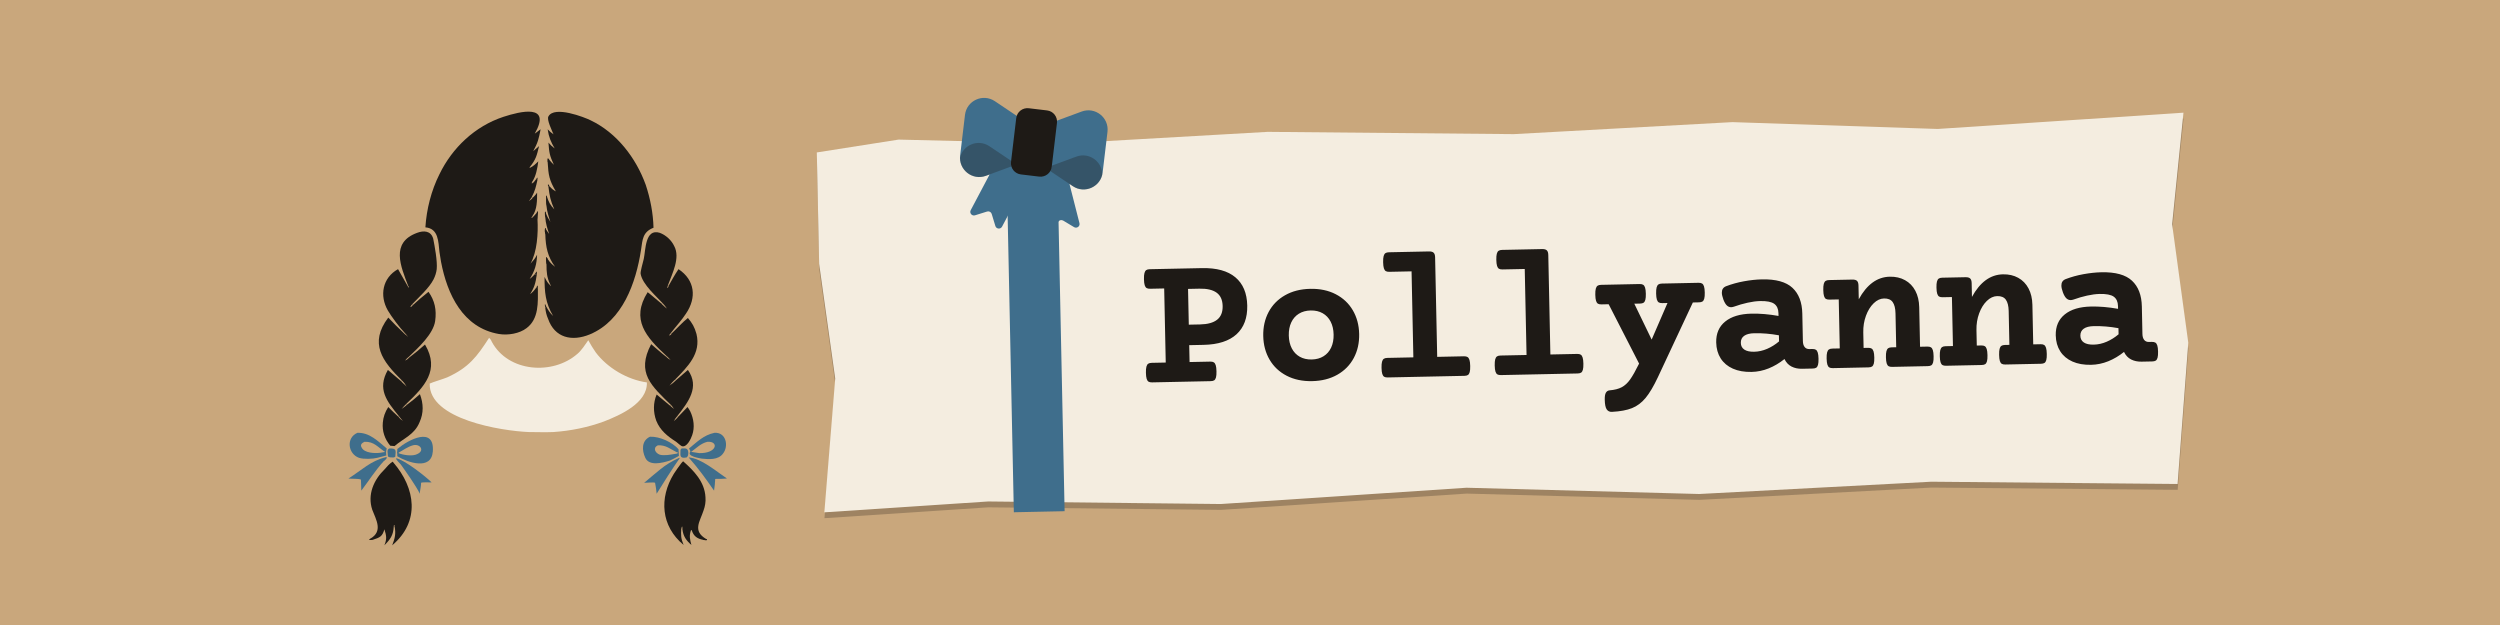
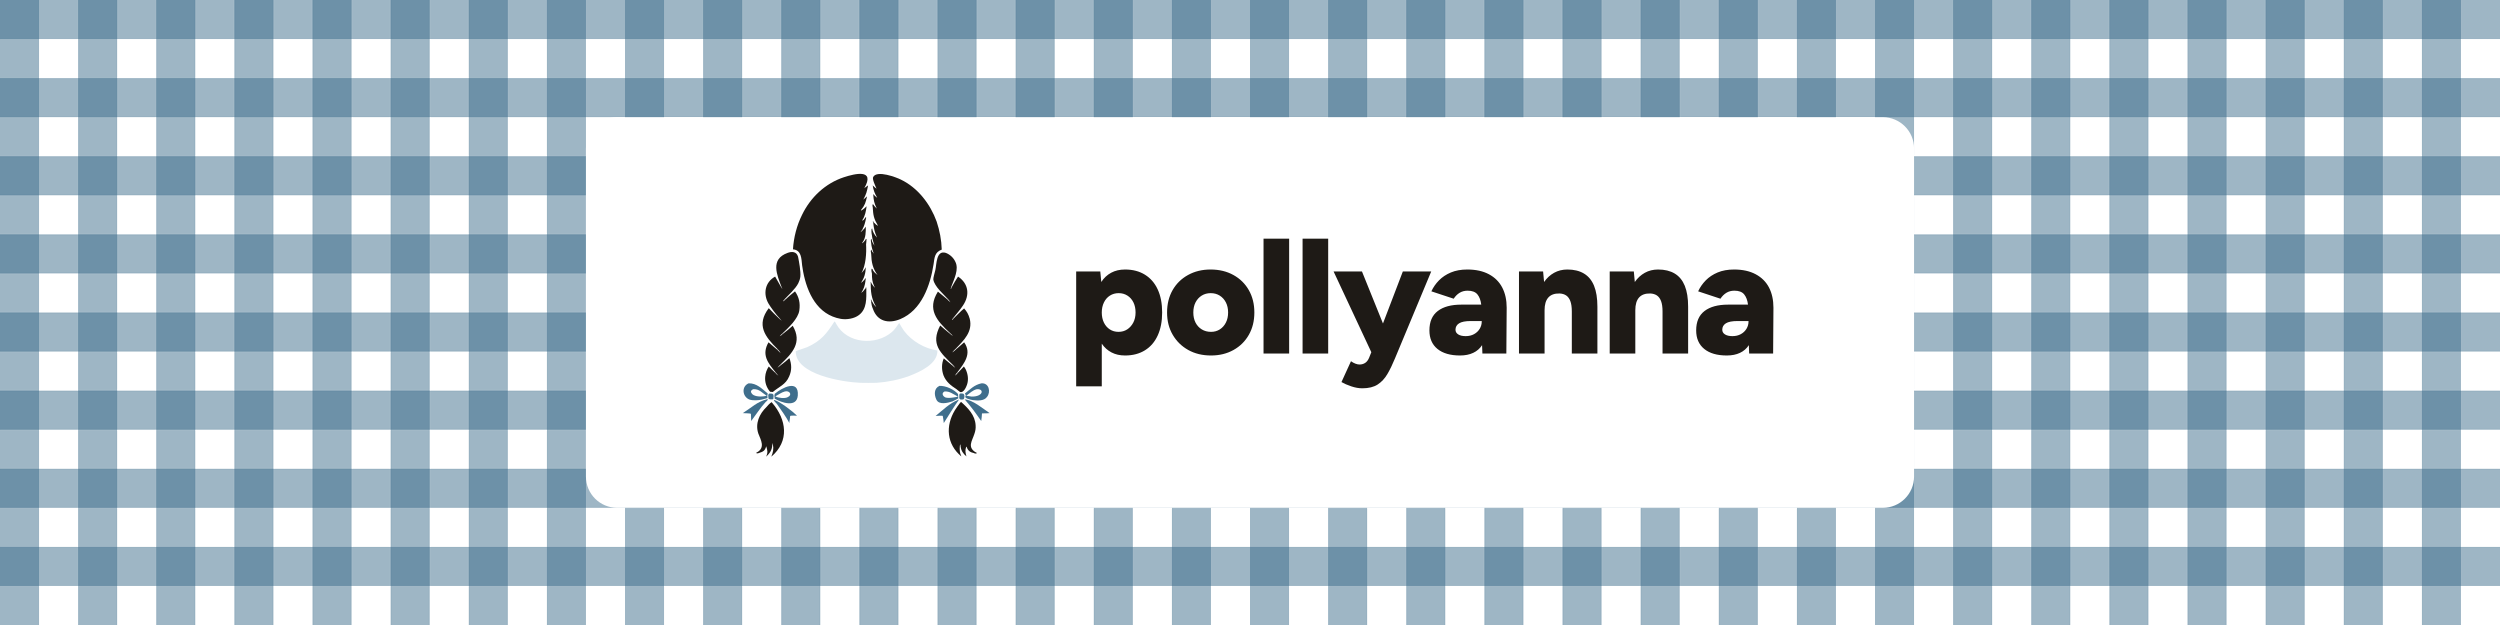
<svg xmlns="http://www.w3.org/2000/svg" viewBox="0 0 1280 320" width="1280" height="320" role="img" aria-label="Pollyanna">
-   <rect width="1280" height="320" fill="#C9A77C" />
-   <g transform="translate(160.0 51.0) scale(0.2) translate(-448 -494)">
+   <defs>
+     <pattern id="cloth" width="40" height="40" patternUnits="userSpaceOnUse">
+       <rect width="20" height="40" fill="#3F6E8C" fill-opacity=".5" />
+       <rect width="40" height="20" fill="#3F6E8C" fill-opacity=".5" />
+     </pattern>
+   </defs>
+   <rect width="1280" height="320" fill="#FFFFFF" />
+   <rect width="1280" height="320" fill="url(#cloth)" />
+   <rect x="300" y="60" width="680" height="200" rx="16" fill="#FFFFFF" />
+   <svg x="368.3" y="85.0" width="150" height="150" viewBox="448 494 1150 1150">
    <path fill="#1E1A16" d="M 737 821 C 740 774 752 727 773 685 C 806 617 864 562 937 538 C 980 524 1061 504 1017 581 C 1022 578 1027 573 1032 570 C 1027 595 1025 604 1013 626 C 1019 621 1022 618 1028 613 C 1022 638 1020 647 1004 667 L 1004 669 C 1013 665 1020 658 1026 652 C 1024 669 1020 691 1010 705 L 1014 706 L 1021 697 L 1024 699 C 1020 717 1018 727 1009 744 L 1012 745 C 1016 741 1020 737 1023 732 C 1023 752 1023 776 1011 792 L 1013 794 L 1022 784 C 1022 783 1024 780 1025 780 C 1025 782 1024 799 1024 801 C 1026 836 1023 884 1006 914 C 1014 905 1018 901 1023 891 C 1022 916 1017 933 1004 953 C 1010 949 1012 946 1017 941 L 1022 943 C 1019 964 1016 975 1005 992 C 1012 987 1016 982 1021 975 L 1025 977 C 1025 1013 1028 1055 996 1079 C 978 1093 948 1098 925 1094 C 833 1078 793 993 777 909 C 776 901 774 892 773 884 C 770 858 771 824 737 821 z" />
    <path fill="#1E1A16" d="M 1022 784 C 1022 783 1024 780 1025 780 C 1025 782 1024 799 1024 801 C 1023 795 1025 789 1022 784 z" />
-     <path fill="#C9A77C" d="M 1002 754 C 1004 752 1007 746 1009 744 L 1012 745 C 1009 749 1006 751 1002 754 z" />
-     <path fill="#C9A77C" d="M 1011 792 L 1013 794 C 1008 799 1007 798 1011 792 z" />
-     <path fill="#C9A77C" d="M 1010 705 L 1014 706 C 1010 709 1008 710 1010 705 z" />
+     <path fill="#FFFFFF" d="M 1002 754 C 1004 752 1007 746 1009 744 L 1012 745 C 1009 749 1006 751 1002 754 z" />
+     <path fill="#FFFFFF" d="M 1011 792 L 1013 794 C 1008 799 1007 798 1011 792 z" />
+     <path fill="#FFFFFF" d="M 1010 705 L 1014 706 C 1010 709 1008 710 1010 705 z" />
    <path fill="#1E1A16" d="M 1065 583 C 1061 573 1047 545 1052 537 C 1067 509 1144 539 1160 547 C 1227 579 1276 643 1301 712 C 1313 748 1320 785 1321 822 C 1293 833 1293 852 1289 879 C 1276 963 1242 1060 1158 1095 C 1112 1114 1068 1104 1051 1055 C 1047 1046 1045 1037 1044 1028 C 1045 1026 1045 1025 1046 1023 C 1052 1034 1055 1039 1064 1048 C 1044 1014 1042 987 1042 948 C 1046 956 1048 960 1054 967 L 1056 966 C 1048 949 1047 935 1047 916 C 1046 914 1045 898 1047 897 C 1048 898 1049 901 1050 902 C 1056 911 1060 915 1069 922 C 1050 896 1045 872 1044 839 C 1043 837 1042 824 1044 823 C 1045 822 1045 825 1045 825 C 1048 830 1051 834 1054 838 C 1049 824 1045 811 1044 796 C 1043 793 1043 787 1043 783 L 1044 780 C 1045 782 1045 784 1046 786 C 1049 794 1052 799 1057 807 C 1053 795 1048 779 1047 766 C 1046 763 1045 741 1047 740 L 1048 740 C 1048 741 1048 741 1048 742 C 1053 757 1056 763 1067 775 C 1057 752 1055 741 1052 717 L 1055 716 C 1061 723 1064 725 1071 729 C 1054 700 1052 688 1050 654 L 1050 650 C 1050 643 1050 643 1054 648 C 1058 653 1062 657 1066 661 C 1055 637 1054 631 1052 604 C 1058 611 1060 613 1068 619 C 1058 602 1053 590 1050 570 C 1056 576 1058 578 1065 583 z" />
    <path fill="#1E1A16" d="M 1047 766 C 1046 763 1045 741 1047 740 L 1048 740 C 1048 741 1048 741 1048 742 C 1046 750 1048 758 1047 766 z" />
    <path fill="#1E1A16" d="M 1047 916 C 1046 914 1045 898 1047 897 C 1048 898 1049 901 1050 902 C 1046 906 1047 910 1047 916 z" />
    <path fill="#1E1A16" d="M 1050 654 L 1050 650 C 1050 643 1050 643 1054 648 L 1053 650 C 1052 651 1051 652 1050 654 z" />
    <path fill="#1E1A16" d="M 1044 839 C 1043 837 1042 824 1044 823 C 1045 822 1045 825 1045 825 C 1044 830 1044 834 1044 839 z" />
    <path fill="#1E1A16" d="M 1044 780 C 1045 782 1045 784 1046 786 C 1042 791 1045 790 1044 796 C 1043 793 1043 787 1043 783 L 1044 780 z" />
-     <path fill="#C9A77C" d="M 1054 967 L 1056 966 C 1061 975 1058 971 1054 967 z" />
-     <path fill="#F4EDE0" d="M 900 1104 C 903 1106 906 1111 907 1114 C 949 1192 1063 1200 1126 1145 C 1136 1137 1147 1120 1154 1110 C 1160 1121 1166 1131 1173 1141 C 1203 1181 1254 1211 1304 1218 C 1306 1271 1235 1302 1194 1318 C 1153 1333 1109 1342 1065 1345 C 1044 1346 1022 1345 1001 1345 C 932 1342 746 1313 748 1221 C 756 1217 781 1210 793 1205 C 848 1180 869 1152 900 1104 z" />
+     <path fill="#FFFFFF" d="M 1054 967 L 1056 966 C 1061 975 1058 971 1054 967 z" />
+     <path fill="#DCE7EE" d="M 900 1104 C 903 1106 906 1111 907 1114 C 949 1192 1063 1200 1126 1145 C 1136 1137 1147 1120 1154 1110 C 1160 1121 1166 1131 1173 1141 C 1203 1181 1254 1211 1304 1218 C 1306 1271 1235 1302 1194 1318 C 1153 1333 1109 1342 1065 1345 C 1044 1346 1022 1345 1001 1345 C 932 1342 746 1313 748 1221 C 756 1217 781 1210 793 1205 C 848 1180 869 1152 900 1104 z" />
    <path fill="#1E1A16" d="M 693 971 C 674 921 647 860 716 835 C 732 829 751 829 757 850 C 761 870 768 908 766 928 C 765 937 762 946 758 954 C 747 976 720 1000 703 1018 L 705 1020 C 717 1009 732 996 745 986 C 761 1009 766 1032 762 1061 C 757 1094 720 1128 695 1152 L 696 1154 C 708 1145 725 1131 736 1121 C 775 1187 734 1229 688 1273 L 690 1275 C 701 1267 713 1257 723 1248 C 732 1272 733 1296 722 1320 C 709 1352 681 1361 658 1381 L 647 1380 C 633 1363 626 1343 628 1321 C 629 1307 634 1293 642 1281 C 651 1290 659 1298 668 1306 L 669 1304 C 638 1266 613 1235 641 1186 C 652 1196 664 1205 675 1215 L 677 1213 C 627 1164 592 1118 642 1052 C 655 1066 668 1079 682 1092 L 684 1091 C 672 1079 649 1048 641 1034 C 619 996 627 950 667 928 C 675 942 684 958 692 972 L 693 971 z" />
-     <path fill="#C9A77C" d="M 677 1213 C 683 1219 685 1222 689 1229 C 685 1224 679 1220 675 1215 L 677 1213 z" />
-     <path fill="#C9A77C" d="M 688 1273 L 690 1275 C 686 1279 681 1282 676 1286 C 680 1281 684 1277 688 1273 z" />
-     <path fill="#C9A77C" d="M 669 1304 C 673 1309 676 1313 680 1317 C 674 1313 672 1311 668 1306 L 669 1304 z" />
-     <path fill="#C9A77C" d="M 695 1152 L 696 1154 C 692 1158 690 1160 685 1162 C 688 1158 691 1155 695 1152 z" />
-     <path fill="#C9A77C" d="M 684 1091 C 687 1094 690 1098 693 1102 L 689 1098 C 686 1096 684 1094 682 1092 L 684 1091 z" />
-     <path fill="#C9A77C" d="M 703 1018 L 705 1020 C 704 1021 700 1026 699 1025 C 698 1024 702 1019 703 1018 z" />
-     <path fill="#C9A77C" d="M 693 971 L 694 972 C 696 977 694 976 692 972 L 693 971 z" />
+     <path fill="#FFFFFF" d="M 677 1213 C 683 1219 685 1222 689 1229 C 685 1224 679 1220 675 1215 L 677 1213 z" />
+     <path fill="#FFFFFF" d="M 688 1273 L 690 1275 C 686 1279 681 1282 676 1286 C 680 1281 684 1277 688 1273 z" />
+     <path fill="#FFFFFF" d="M 669 1304 C 673 1309 676 1313 680 1317 C 674 1313 672 1311 668 1306 L 669 1304 z" />
+     <path fill="#FFFFFF" d="M 695 1152 L 696 1154 C 692 1158 690 1160 685 1162 C 688 1158 691 1155 695 1152 z" />
+     <path fill="#FFFFFF" d="M 684 1091 C 687 1094 690 1098 693 1102 L 689 1098 C 686 1096 684 1094 682 1092 L 684 1091 z" />
+     <path fill="#FFFFFF" d="M 703 1018 L 705 1020 C 704 1021 700 1026 699 1025 C 698 1024 702 1019 703 1018 z" />
+     <path fill="#FFFFFF" d="M 693 971 L 694 972 C 696 977 694 976 692 972 L 693 971 z" />
    <path fill="#1E1A16" d="M 1347 1018 C 1329 998 1293 968 1288 940 C 1287 934 1294 911 1296 902 C 1301 880 1299 823 1337 835 C 1353 841 1367 854 1374 869 C 1390 899 1369 939 1358 969 L 1360 970 C 1369 954 1375 943 1385 928 C 1427 956 1432 1001 1404 1042 C 1393 1059 1378 1075 1365 1092 L 1367 1093 C 1380 1081 1395 1064 1409 1053 C 1420 1066 1426 1076 1431 1094 C 1443 1144 1409 1177 1376 1211 L 1379 1212 L 1409 1186 C 1440 1230 1410 1268 1382 1304 L 1385 1305 L 1408 1281 C 1410 1284 1413 1288 1415 1292 C 1424 1311 1427 1333 1420 1353 C 1417 1362 1406 1386 1393 1381 C 1388 1378 1383 1373 1379 1370 C 1357 1356 1338 1341 1328 1316 C 1320 1294 1320 1270 1329 1249 L 1364 1278 L 1366 1276 C 1316 1227 1276 1194 1315 1120 C 1328 1131 1340 1142 1353 1152 L 1354 1150 C 1302 1102 1262 1057 1306 987 C 1313 992 1332 1009 1341 1016 C 1343 1017 1345 1017 1347 1018 z" />
-     <path fill="#C9A77C" d="M 1376 1211 L 1379 1212 C 1373 1218 1368 1222 1362 1226 C 1365 1222 1372 1214 1376 1211 z" />
-     <path fill="#C9A77C" d="M 1382 1304 L 1385 1305 C 1381 1310 1378 1313 1373 1317 C 1375 1313 1379 1307 1382 1304 z" />
-     <path fill="#C9A77C" d="M 1341 1016 C 1343 1017 1345 1017 1347 1018 C 1350 1022 1353 1025 1355 1029 C 1351 1025 1345 1021 1341 1016 z" />
-     <path fill="#C9A77C" d="M 1354 1150 C 1358 1153 1361 1157 1365 1161 C 1360 1158 1357 1156 1353 1152 L 1354 1150 z" />
-     <path fill="#C9A77C" d="M 1366 1276 C 1370 1280 1370 1282 1374 1286 C 1371 1284 1367 1281 1364 1278 L 1366 1276 z" />
-     <path fill="#C9A77C" d="M 1365 1092 L 1367 1093 L 1367 1094 C 1366 1095 1363 1098 1362 1098 C 1360 1097 1365 1092 1365 1092 z" />
-     <path fill="#C9A77C" d="M 1360 970 C 1360 971 1358 976 1357 976 L 1356 976 C 1356 975 1358 970 1358 969 L 1360 970 z" />
+     <path fill="#FFFFFF" d="M 1376 1211 L 1379 1212 C 1373 1218 1368 1222 1362 1226 C 1365 1222 1372 1214 1376 1211 z" />
+     <path fill="#FFFFFF" d="M 1382 1304 L 1385 1305 C 1381 1310 1378 1313 1373 1317 C 1375 1313 1379 1307 1382 1304 z" />
+     <path fill="#FFFFFF" d="M 1341 1016 C 1343 1017 1345 1017 1347 1018 C 1350 1022 1353 1025 1355 1029 C 1351 1025 1345 1021 1341 1016 z" />
+     <path fill="#FFFFFF" d="M 1354 1150 C 1358 1153 1361 1157 1365 1161 C 1360 1158 1357 1156 1353 1152 L 1354 1150 z" />
+     <path fill="#FFFFFF" d="M 1366 1276 C 1370 1280 1370 1282 1374 1286 C 1371 1284 1367 1281 1364 1278 L 1366 1276 z" />
+     <path fill="#FFFFFF" d="M 1365 1092 L 1367 1093 L 1367 1094 C 1366 1095 1363 1098 1362 1098 C 1360 1097 1365 1092 1365 1092 z" />
+     <path fill="#FFFFFF" d="M 1360 970 C 1360 971 1358 976 1357 976 L 1356 976 C 1356 975 1358 970 1358 969 L 1360 970 z" />
    <path fill="#1E1A16" d="M 1397 1420 C 1424 1444 1452 1472 1454 1512 C 1455 1524 1453 1535 1449 1546 C 1440 1574 1420 1598 1456 1619 C 1457 1620 1458 1620 1458 1621 C 1457 1623 1449 1621 1448 1621 C 1433 1618 1424 1612 1419 1597 L 1418 1596 L 1417 1596 C 1412 1610 1414 1620 1418 1634 C 1405 1623 1397 1612 1395 1594 L 1392 1592 C 1391 1610 1391 1617 1398 1634 C 1340 1586 1335 1514 1373 1452 C 1379 1443 1385 1434 1392 1425 C 1394 1423 1395 1421 1397 1420 z" />
    <path fill="#1E1A16" d="M 1456 1619 C 1457 1620 1458 1620 1458 1621 C 1457 1623 1449 1621 1448 1621 C 1448 1621 1448 1620 1448 1619 C 1449 1619 1450 1619 1450 1619 C 1451 1620 1452 1620 1453 1620 L 1456 1619 z" />
-     <path fill="#C9A77C" d="M 1392 1592 C 1395 1582 1395 1589 1395 1594 L 1392 1592 z" />
+     <path fill="#FFFFFF" d="M 1392 1592 C 1395 1582 1395 1589 1395 1594 L 1392 1592 z" />
    <path fill="#1E1A16" d="M 596 1618 C 629 1599 611 1570 601 1544 C 588 1505 605 1467 633 1440 C 639 1433 645 1426 653 1421 C 654 1421 654 1422 655 1423 C 712 1489 724 1574 652 1635 C 659 1617 662 1605 658 1586 C 657 1587 657 1587 656 1587 C 655 1609 647 1620 632 1635 C 639 1618 637 1610 632 1594 C 627 1612 621 1615 602 1621 C 600 1621 589 1623 596 1618 z" />
    <path fill="#1E1A16" d="M 596 1618 C 598 1620 600 1620 602 1621 C 600 1621 589 1623 596 1618 z" />
-     <path fill="#C9A77C" d="M 656 1587 C 656 1586 656 1584 657 1583 C 658 1583 658 1584 658 1585 L 658 1586 C 657 1587 657 1587 656 1587 z" />
+     <path fill="#FFFFFF" d="M 656 1587 C 656 1586 656 1584 657 1583 C 658 1583 658 1584 658 1585 L 658 1586 C 657 1587 657 1587 656 1587 z" />
    <path fill="#3F6E8C" d="M 1312 1357 C 1337 1356 1369 1371 1385 1389 C 1385 1395 1386 1400 1386 1406 C 1377 1411 1372 1414 1363 1418 C 1344 1424 1310 1433 1300 1411 C 1291 1392 1290 1367 1312 1357 z" />
-     <path fill="#C9A77C" d="M 1332 1379 C 1353 1378 1363 1388 1381 1397 C 1382 1397 1383 1397 1384 1398 C 1383 1400 1378 1401 1376 1401 C 1365 1403 1348 1406 1337 1403 C 1326 1399 1318 1386 1332 1379 z" />
+     <path fill="#FFFFFF" d="M 1332 1379 C 1353 1378 1363 1388 1381 1397 C 1382 1397 1383 1397 1384 1398 C 1383 1400 1378 1401 1376 1401 C 1365 1403 1348 1406 1337 1403 C 1326 1399 1318 1386 1332 1379 z" />
    <path fill="#3F6E8C" d="M 665 1390 C 665 1389 665 1388 667 1387 C 693 1365 761 1329 756 1395 C 752 1444 692 1423 665 1407 C 665 1406 665 1401 665 1400 C 665 1397 665 1394 665 1390 z" />
-     <path fill="#C9A77C" d="M 668 1398 C 681 1391 691 1383 705 1379 C 723 1374 736 1392 717 1401 C 705 1408 680 1404 668 1399 L 668 1398 z" />
+     <path fill="#FFFFFF" d="M 668 1398 C 681 1391 691 1383 705 1379 C 723 1374 736 1392 717 1401 C 705 1408 680 1404 668 1399 L 668 1398 z" />
    <path fill="#3F6E8C" d="M 665 1390 L 665 1392 C 666 1396 666 1396 668 1398 L 668 1399 L 665 1400 C 665 1397 665 1394 665 1390 z" />
    <path fill="#3F6E8C" d="M 563 1347 C 594 1346 615 1368 638 1387 C 636 1396 636 1396 637 1405 C 629 1407 622 1409 614 1411 C 602 1414 579 1415 567 1411 C 539 1401 533 1360 563 1347 z" />
-     <path fill="#C9A77C" d="M 581 1370 C 606 1369 615 1384 634 1396 C 629 1397 627 1397 622 1398 C 608 1400 581 1399 574 1385 C 569 1377 575 1373 581 1370 z" />
+     <path fill="#FFFFFF" d="M 581 1370 C 606 1369 615 1384 634 1396 C 629 1397 627 1397 622 1398 C 608 1400 581 1399 574 1385 C 569 1377 575 1373 581 1370 z" />
    <path fill="#3F6E8C" d="M 1477 1347 C 1507 1345 1514 1381 1499 1400 C 1487 1417 1462 1415 1444 1413 C 1439 1412 1406 1407 1415 1396 C 1416 1394 1414 1391 1413 1389 L 1412 1387 C 1433 1370 1449 1353 1477 1347 z" />
-     <path fill="#C9A77C" d="M 1459 1370 C 1489 1368 1484 1400 1438 1399 C 1431 1398 1425 1397 1419 1396 L 1417 1396 C 1431 1386 1442 1374 1459 1370 z" />
+     <path fill="#FFFFFF" d="M 1459 1370 C 1489 1368 1484 1400 1438 1399 C 1431 1398 1425 1397 1419 1396 L 1417 1396 C 1431 1386 1442 1374 1459 1370 z" />
    <path fill="#3F6E8C" d="M 637 1409 C 641 1411 633 1418 630 1420 C 609 1443 592 1470 573 1495 C 573 1485 572 1478 572 1467 C 570 1464 546 1465 540 1464 C 575 1442 596 1419 637 1409 z" />
    <path fill="#3F6E8C" d="M 1411 1410 C 1443 1412 1482 1446 1509 1464 C 1499 1465 1489 1465 1479 1465 C 1478 1477 1478 1483 1476 1495 C 1453 1462 1438 1441 1411 1410 z" />
    <path fill="#3F6E8C" d="M 1387 1411 C 1387 1411 1388 1412 1388 1412 C 1371 1436 1343 1480 1329 1503 C 1328 1494 1327 1484 1325 1475 C 1323 1473 1302 1475 1297 1475 C 1329 1449 1348 1428 1387 1411 z" />
    <path fill="#3F6E8C" d="M 662 1412 C 683 1416 737 1458 753 1474 C 748 1474 728 1473 726 1475 C 726 1483 724 1491 723 1498 L 723 1503 C 711 1480 689 1449 674 1428 C 670 1423 662 1417 662 1412 z" />
    <path fill="#3F6E8C" d="M 1393 1387 C 1402 1387 1409 1385 1410 1397 C 1410 1403 1410 1406 1406 1410 C 1390 1413 1389 1408 1390 1394 C 1390 1390 1390 1390 1393 1387 z" />
    <path fill="#3F6E8C" d="M 645 1387 C 662 1387 662 1390 660 1408 C 660 1409 657 1409 657 1410 C 653 1410 641 1411 641 1406 C 641 1399 637 1390 645 1387 z" />
    <path fill="#1E1A16" d="M 1017 941 C 1018 940 1021 934 1022 934 C 1023 935 1022 942 1022 943 L 1017 941 z" />
    <path fill="#1E1A16" d="M 1044 1028 C 1044 1026 1042 1018 1043 1018 C 1044 1018 1044 1018 1044 1019 L 1044 1018 C 1045 1020 1045 1021 1046 1023 C 1045 1025 1045 1026 1044 1028 z" />
    <path fill="#1E1A16" d="M 1052 717 C 1051 716 1050 712 1051 711 C 1052 710 1054 715 1055 716 L 1052 717 z" />
    <path fill="#1E1A16" d="M 1021 975 C 1022 974 1023 970 1024 970 C 1025 970 1025 976 1025 977 L 1021 975 z" />
    <path fill="#1E1A16" d="M 1021 697 C 1021 697 1023 693 1024 694 C 1024 695 1024 698 1024 699 L 1021 697 z" />
-     <path fill="#C9A77C" d="M 1043 783 C 1041 775 1044 773 1044 780 L 1043 783 z" />
-   </g>
-   <g transform="rotate(-1.2 770.0 160.0)">
-     <polygon points="420.0,70.7 462.0,65.0 546.0,68.8 651.0,65.0 777.0,68.8 889.0,65.0 994.0,70.7 1120.0,65.0 1113.0,122.0 1120.0,182.8 1113.0,255.0 987.0,251.2 868.0,255.0 749.0,249.3 623.0,255.0 504.0,251.2 420.0,255.0 427.0,186.6 420.0,127.7" fill="rgb(30 26 22 / 0.25)" transform="translate(0 3)" />
-     <polygon points="420.0,70.7 462.0,65.0 546.0,68.8 651.0,65.0 777.0,68.8 889.0,65.0 994.0,70.7 1120.0,65.0 1113.0,122.0 1120.0,182.8 1113.0,255.0 987.0,251.2 868.0,255.0 749.0,249.3 623.0,255.0 504.0,251.2 420.0,255.0 427.0,186.6 420.0,127.7" fill="#F4EDE0" />
-     <rect x="517.0" y="63.0" width="26" height="194" fill="#3F6E8C" />
-     <path d="M638.693 153.67Q638.693 163.191 632.907 168.27Q627.121 173.348 615.891 173.348H608.566V181.99H619.162Q620.334 181.99 620.969 182.405Q621.604 182.82 621.921 183.895Q622.238 184.969 622.238 187.02Q622.238 189.07 621.921 190.145Q621.604 191.219 620.969 191.609Q620.334 192.0 619.162 192.0H589.182Q588.01 192.0 587.375 191.609Q586.74 191.219 586.423 190.145Q586.105 189.07 586.105 187.02Q586.105 184.969 586.423 183.895Q586.74 182.82 587.375 182.405Q588.01 181.99 589.182 181.99H596.359V144.051H589.182Q588.01 144.051 587.375 143.66Q586.74 143.27 586.423 142.195Q586.105 141.121 586.105 139.07Q586.105 137.02 586.423 135.945Q586.74 134.871 587.375 134.456Q588.01 134.041 589.182 134.041H615.891Q627.121 134.041 632.907 139.095Q638.693 144.148 638.693 153.67ZM608.566 162.85H614.377Q620.188 162.85 623.142 160.604Q626.096 158.357 626.096 153.67Q626.096 148.982 623.142 146.761Q620.188 144.539 614.377 144.539H608.566ZM695.678 169.441Q695.678 176.277 692.675 181.648Q689.672 187.02 684.105 190.047Q678.539 193.074 671.117 193.074Q663.695 193.074 658.129 190.047Q652.562 187.02 649.56 181.648Q646.557 176.277 646.557 169.441Q646.557 162.605 649.56 157.234Q652.562 151.863 658.129 148.836Q663.695 145.809 671.117 145.809Q678.539 145.809 684.105 148.836Q689.672 151.863 692.675 157.234Q695.678 162.605 695.678 169.441ZM659.643 169.441Q659.643 173.25 661.034 176.082Q662.426 178.914 665.014 180.452Q667.602 181.99 671.117 181.99Q674.633 181.99 677.221 180.452Q679.809 178.914 681.2 176.082Q682.592 173.25 682.592 169.441Q682.592 165.633 681.2 162.801Q679.809 159.969 677.221 158.431Q674.633 156.893 671.117 156.893Q667.602 156.893 665.014 158.431Q662.426 159.969 661.034 162.801Q659.643 165.633 659.643 169.441ZM735.377 131.014V181.99H749.098Q750.27 181.99 750.904 182.405Q751.539 182.82 751.856 183.895Q752.174 184.969 752.174 187.02Q752.174 189.07 751.856 190.145Q751.539 191.219 750.904 191.609Q750.27 192.0 749.098 192.0H709.84Q708.668 192.0 708.033 191.609Q707.398 191.219 707.081 190.145Q706.764 189.07 706.764 187.02Q706.764 184.969 707.081 183.895Q707.398 182.82 708.033 182.405Q708.668 181.99 709.84 181.99H723.17V137.947H711.793Q710.621 137.947 709.986 137.557Q709.352 137.166 709.034 136.092Q708.717 135.018 708.717 132.967Q708.717 130.916 709.034 129.842Q709.352 128.768 709.986 128.353Q710.621 127.938 711.793 127.938H732.301Q733.961 127.938 734.669 128.646Q735.377 129.354 735.377 131.014ZM793.338 131.014V181.99H807.059Q808.23 181.99 808.865 182.405Q809.5 182.82 809.817 183.895Q810.135 184.969 810.135 187.02Q810.135 189.07 809.817 190.145Q809.5 191.219 808.865 191.609Q808.23 192.0 807.059 192.0H767.801Q766.629 192.0 765.994 191.609Q765.359 191.219 765.042 190.145Q764.725 189.07 764.725 187.02Q764.725 184.969 765.042 183.895Q765.359 182.82 765.994 182.405Q766.629 181.99 767.801 181.99H781.131V137.947H769.754Q768.582 137.947 767.947 137.557Q767.312 137.166 766.995 136.092Q766.678 135.018 766.678 132.967Q766.678 130.916 766.995 129.842Q767.312 128.768 767.947 128.353Q768.582 127.938 769.754 127.938H790.262Q791.922 127.938 792.63 128.646Q793.338 129.354 793.338 131.014ZM873.027 151.912Q873.027 153.963 872.71 155.037Q872.393 156.111 871.758 156.502Q871.123 156.893 869.951 156.893H866.826L848.125 194.783Q844.707 201.668 841.606 205.257Q838.506 208.846 834.526 210.335Q830.547 211.824 824.248 212.02Q822.49 212.068 821.587 210.701Q820.684 209.334 820.684 205.721Q820.684 203.23 821.343 202.156Q822.002 201.082 823.223 200.984Q827.08 200.74 829.497 199.52Q831.914 198.299 833.892 195.638Q835.869 192.977 838.652 187.605L823.711 156.893H820.049Q818.877 156.893 818.242 156.502Q817.607 156.111 817.29 155.037Q816.973 153.963 816.973 151.912Q816.973 149.861 817.29 148.787Q817.607 147.713 818.242 147.298Q818.877 146.883 820.049 146.883H839.775Q840.947 146.883 841.582 147.298Q842.217 147.713 842.534 148.787Q842.852 149.861 842.852 151.912Q842.852 153.963 842.534 155.037Q842.217 156.111 841.582 156.502Q840.947 156.893 839.775 156.893H836.846L845.342 175.447L853.838 156.893H851.201Q850.029 156.893 849.395 156.502Q848.76 156.111 848.442 155.037Q848.125 153.963 848.125 151.912Q848.125 149.861 848.442 148.787Q848.76 147.713 849.395 147.298Q850.029 146.883 851.201 146.883H869.951Q871.123 146.883 871.758 147.298Q872.393 147.713 872.71 148.787Q873.027 149.861 873.027 151.912ZM922.736 163.729V177.84Q922.736 179.793 923.566 180.892Q924.396 181.99 925.959 181.99H927.473Q928.645 181.99 929.279 182.405Q929.914 182.82 930.231 183.895Q930.549 184.969 930.549 187.02Q930.549 189.07 930.231 190.145Q929.914 191.219 929.279 191.609Q928.645 192.0 927.473 192.0H922.004Q918.977 192.0 916.657 190.755Q914.338 189.51 913.117 186.824Q909.26 189.803 904.963 191.438Q900.666 193.074 896.125 193.074Q890.607 193.074 886.604 191.194Q882.6 189.314 880.476 185.823Q878.352 182.332 878.352 177.596Q878.352 170.76 883.186 167.0Q888.02 163.24 896.711 163.24Q903.205 163.24 910.529 164.705V163.289Q910.529 160.018 908.479 158.455Q906.428 156.893 901.252 156.893Q898.371 156.893 894.831 157.601Q891.291 158.309 887.824 159.48Q886.994 159.725 886.408 159.725Q885.188 159.725 884.235 158.821Q883.283 157.918 882.502 155.77Q881.77 153.621 881.77 152.254Q881.77 149.764 884.016 148.934Q888.361 147.371 893.244 146.59Q898.127 145.809 902.424 145.809Q913.166 145.809 917.951 150.447Q922.736 155.086 922.736 163.729ZM890.949 178.084Q890.949 180.379 892.683 181.575Q894.416 182.771 897.688 182.771Q901.057 182.771 904.353 181.429Q907.648 180.086 910.529 177.742V174.617Q904.084 173.299 897.932 173.299Q894.514 173.299 892.731 174.52Q890.949 175.74 890.949 178.084ZM982.65 161.727V181.99H986.41Q987.582 181.99 988.217 182.405Q988.852 182.82 989.169 183.895Q989.486 184.969 989.486 187.02Q989.486 189.07 989.169 190.145Q988.852 191.219 988.217 191.609Q987.582 192.0 986.41 192.0H968.148Q966.977 192.0 966.342 191.609Q965.707 191.219 965.39 190.145Q965.072 189.07 965.072 187.02Q965.072 184.969 965.39 183.895Q965.707 182.82 966.342 182.405Q966.977 181.99 968.148 181.99H970.443V164.607Q970.443 160.799 969.125 158.846Q967.807 156.893 964.73 156.893Q961.898 156.893 959.359 159.261Q956.82 161.629 955.282 165.584Q953.744 169.539 953.744 174.031V181.99H956.039Q957.211 181.99 957.846 182.405Q958.48 182.82 958.798 183.895Q959.115 184.969 959.115 187.02Q959.115 189.07 958.798 190.145Q958.48 191.219 957.846 191.609Q957.211 192.0 956.039 192.0H937.777Q936.605 192.0 935.971 191.609Q935.336 191.219 935.019 190.145Q934.701 189.07 934.701 187.02Q934.701 184.969 935.019 183.895Q935.336 182.82 935.971 182.405Q936.605 181.99 937.777 181.99H941.537V156.893H936.801Q935.629 156.893 934.994 156.502Q934.359 156.111 934.042 155.037Q933.725 153.963 933.725 151.912Q933.725 149.861 934.042 148.787Q934.359 147.713 934.994 147.298Q935.629 146.883 936.801 146.883H948.715Q950.375 146.883 951.083 147.591Q951.791 148.299 951.791 149.959V157.039Q958.236 145.809 967.904 145.809Q972.348 145.809 975.692 147.762Q979.037 149.715 980.844 153.304Q982.65 156.893 982.65 161.727ZM1040.611 161.727V181.99H1044.371Q1045.543 181.99 1046.178 182.405Q1046.812 182.82 1047.13 183.895Q1047.447 184.969 1047.447 187.02Q1047.447 189.07 1047.13 190.145Q1046.812 191.219 1046.178 191.609Q1045.543 192.0 1044.371 192.0H1026.109Q1024.938 192.0 1024.303 191.609Q1023.668 191.219 1023.351 190.145Q1023.033 189.07 1023.033 187.02Q1023.033 184.969 1023.351 183.895Q1023.668 182.82 1024.303 182.405Q1024.938 181.99 1026.109 181.99H1028.404V164.607Q1028.404 160.799 1027.086 158.846Q1025.768 156.893 1022.691 156.893Q1019.859 156.893 1017.32 159.261Q1014.781 161.629 1013.243 165.584Q1011.705 169.539 1011.705 174.031V181.99H1014.0Q1015.172 181.99 1015.807 182.405Q1016.441 182.82 1016.759 183.895Q1017.076 184.969 1017.076 187.02Q1017.076 189.07 1016.759 190.145Q1016.441 191.219 1015.807 191.609Q1015.172 192.0 1014.0 192.0H995.738Q994.566 192.0 993.932 191.609Q993.297 191.219 992.979 190.145Q992.662 189.07 992.662 187.02Q992.662 184.969 992.979 183.895Q993.297 182.82 993.932 182.405Q994.566 181.99 995.738 181.99H999.498V156.893H994.762Q993.59 156.893 992.955 156.502Q992.32 156.111 992.003 155.037Q991.686 153.963 991.686 151.912Q991.686 149.861 992.003 148.787Q992.32 147.713 992.955 147.298Q993.59 146.883 994.762 146.883H1006.676Q1008.336 146.883 1009.044 147.591Q1009.752 148.299 1009.752 149.959V157.039Q1016.197 145.809 1025.865 145.809Q1030.309 145.809 1033.653 147.762Q1036.998 149.715 1038.805 153.304Q1040.611 156.893 1040.611 161.727ZM1096.619 163.729V177.84Q1096.619 179.793 1097.449 180.892Q1098.279 181.99 1099.842 181.99H1101.355Q1102.527 181.99 1103.162 182.405Q1103.797 182.82 1104.114 183.895Q1104.432 184.969 1104.432 187.02Q1104.432 189.07 1104.114 190.145Q1103.797 191.219 1103.162 191.609Q1102.527 192.0 1101.355 192.0H1095.887Q1092.859 192.0 1090.54 190.755Q1088.221 189.51 1087.0 186.824Q1083.143 189.803 1078.846 191.438Q1074.549 193.074 1070.008 193.074Q1064.49 193.074 1060.486 191.194Q1056.482 189.314 1054.358 185.823Q1052.234 182.332 1052.234 177.596Q1052.234 170.76 1057.068 167.0Q1061.902 163.24 1070.594 163.24Q1077.088 163.24 1084.412 164.705V163.289Q1084.412 160.018 1082.361 158.455Q1080.311 156.893 1075.135 156.893Q1072.254 156.893 1068.714 157.601Q1065.174 158.309 1061.707 159.48Q1060.877 159.725 1060.291 159.725Q1059.07 159.725 1058.118 158.821Q1057.166 157.918 1056.385 155.77Q1055.652 153.621 1055.652 152.254Q1055.652 149.764 1057.898 148.934Q1062.244 147.371 1067.127 146.59Q1072.01 145.809 1076.307 145.809Q1087.049 145.809 1091.834 150.447Q1096.619 155.086 1096.619 163.729ZM1064.832 178.084Q1064.832 180.379 1066.565 181.575Q1068.299 182.771 1071.57 182.771Q1074.939 182.771 1078.235 181.429Q1081.531 180.086 1084.412 177.742V174.617Q1077.967 173.299 1071.814 173.299Q1068.396 173.299 1066.614 174.52Q1064.832 175.74 1064.832 178.084Z" fill="#1E1A16" />
-     <g transform="translate(488.0 35.0) rotate(8 42.0 42.0) scale(2.625)">
-       <path d="M15.995 9.772L7.46 5.413C4.96 4.143 2 5.953 2 8.753V16.733C2 19.533 4.96 21.353 7.46 20.073L8.149 19.721L5.31 27.084C5.08 27.671 5.69 28.237 6.26 27.979L8.52 26.965C8.88 26.806 9.3 26.965 9.46 27.323L10.45 29.579C10.7 30.155 11.53 30.135 11.76 29.549L15.99 18.571L20.22 29.549C20.45 30.135 21.28 30.155 21.53 29.579L22.52 27.323C22.68 26.965 23.1 26.806 23.46 26.965L25.72 27.979C26.29 28.237 26.9 27.671 26.67 27.084L23.828 19.715L24.53 20.073C27.03 21.353 29.99 19.533 29.99 16.733V8.753C29.99 5.953 27.03 4.143 24.53 5.413Z" fill="#3F6E8C" />
-       <path d="M20 16.581L24.54 14.263C26.9 13.063 29.68 14.623 29.97 17.173C29.69 19.723 26.91 21.293 24.54 20.083L19.81 17.671ZM12.18 17.667L7.45 20.083C5.09 21.293 2.3 19.723 2.02 17.173C2.3 14.623 5.08 13.053 7.45 14.263L12 16.586Z" fill="#1E1A16" fill-opacity="0.3" />
-       <rect x="12" y="6" width="8" height="13" rx="2.2" fill="#1E1A16" />
-     </g>
-   </g>
+     <path fill="#FFFFFF" d="M 1043 783 C 1041 775 1044 773 1044 780 L 1043 783 z" />
+   </svg>
+   <path fill="#1E1A16" transform="translate(546.3 181.0)" d="M4.7 16.8V-42H17.05L17.56 -36.62Q19.57 -39.73 22.64 -41.37Q25.7 -43.01 29.74 -43.01Q35.62 -43.01 39.9 -40.36Q44.18 -37.72 46.45 -32.8Q48.72 -27.89 48.72 -21Q48.72 -14.2 46.45 -9.24Q44.18 -4.28 39.9 -1.64Q35.62 1.01 29.74 1.01Q25.79 1.01 22.81 -0.55Q19.82 -2.1 17.81 -5.04V16.8ZM26.38 -11.09Q28.9 -11.09 30.83 -12.35Q32.76 -13.61 33.94 -15.83Q35.11 -18.06 35.11 -21Q35.11 -23.94 34.02 -26.17Q32.93 -28.39 30.95 -29.65Q28.98 -30.91 26.46 -30.91Q23.94 -30.91 21.97 -29.65Q19.99 -28.39 18.9 -26.12Q17.81 -23.86 17.81 -21Q17.81 -18.06 18.9 -15.83Q19.99 -13.61 21.92 -12.35Q23.86 -11.09 26.38 -11.09ZM73.75 1.01Q67.12 1.01 62.08 -1.81Q57.04 -4.62 54.14 -9.58Q51.24 -14.53 51.24 -21Q51.24 -27.47 54.05 -32.42Q56.87 -37.38 61.95 -40.19Q67.03 -43.01 73.5 -43.01Q80.14 -43.01 85.22 -40.19Q90.3 -37.38 93.11 -32.42Q95.93 -27.47 95.93 -21Q95.93 -14.53 93.11 -9.58Q90.3 -4.62 85.26 -1.81Q80.22 1.01 73.75 1.01ZM73.75 -11.09Q76.27 -11.09 78.25 -12.35Q80.22 -13.61 81.35 -15.83Q82.49 -18.06 82.49 -21Q82.49 -23.94 81.35 -26.17Q80.22 -28.39 78.2 -29.65Q76.19 -30.91 73.58 -30.91Q70.98 -30.91 68.96 -29.65Q66.95 -28.39 65.81 -26.17Q64.68 -23.94 64.68 -21Q64.68 -18.06 65.81 -15.83Q66.95 -13.61 69.01 -12.35Q71.06 -11.09 73.75 -11.09ZM100.63 0V-58.8H113.74V0ZM120.62 0V-58.8H133.73V0ZM151.2 17.81Q148.51 17.81 145.53 16.8Q142.55 15.79 140.53 14.62L145.4 3.95Q146.58 4.79 147.71 5.21Q148.85 5.63 149.77 5.63Q151.37 5.63 152.63 4.83Q153.89 4.03 154.64 2.27L155.82 -0.67L136.5 -42H151.03L161.78 -15.37L171.95 -42H186.48L167.92 2.52Q166.07 7.06 164.05 10.5Q162.04 13.94 159.05 15.88Q156.07 17.81 151.2 17.81ZM201.26 1.01Q193.79 1.01 189.67 -2.35Q185.56 -5.71 185.56 -11.84Q185.56 -18.48 189.84 -21.76Q194.12 -25.03 201.85 -25.03H212.1Q211.68 -28.39 210.13 -30.28Q208.57 -32.17 205.13 -32.17Q202.78 -32.17 201.01 -31.08Q199.25 -29.99 197.99 -28.06L186.56 -31.84Q187.99 -34.94 190.47 -37.46Q192.95 -39.98 196.56 -41.5Q200.17 -43.01 204.96 -43.01Q211.51 -43.01 216.05 -40.57Q220.58 -38.14 222.85 -33.77Q225.12 -29.4 225.12 -23.44L224.95 0H212.69L212.52 -4.28Q210.84 -1.68 207.98 -0.34Q205.13 1.01 201.26 1.01ZM204.12 -8.9Q206.56 -8.9 208.4 -9.91Q210.25 -10.92 211.3 -12.64Q212.35 -14.36 212.35 -16.38V-16.63H206.81Q202.61 -16.63 200.76 -15.46Q198.91 -14.28 198.91 -12.18Q198.91 -10.67 200.3 -9.79Q201.68 -8.9 204.12 -8.9ZM231.42 0V-42H243.77L244.27 -36.62Q246.37 -39.65 249.4 -41.33Q252.42 -43.01 256.2 -43.01Q261.24 -43.01 264.68 -40.95Q268.13 -38.89 269.85 -34.69Q271.57 -30.49 271.57 -23.94V0H258.47V-21.5Q258.47 -24.86 257.71 -26.84Q256.96 -28.81 255.57 -29.74Q254.18 -30.66 252.17 -30.74Q248.39 -30.83 246.46 -28.69Q244.52 -26.54 244.52 -22.18V0ZM277.87 0V-42H290.22L290.72 -36.62Q292.82 -39.65 295.85 -41.33Q298.87 -43.01 302.65 -43.01Q307.69 -43.01 311.14 -40.95Q314.58 -38.89 316.3 -34.69Q318.02 -30.49 318.02 -23.94V0H304.92V-21.5Q304.92 -24.86 304.16 -26.84Q303.41 -28.81 302.02 -29.74Q300.64 -30.66 298.62 -30.74Q294.84 -30.83 292.91 -28.69Q290.98 -26.54 290.98 -22.18V0ZM337.85 1.01Q330.37 1.01 326.26 -2.35Q322.14 -5.71 322.14 -11.84Q322.14 -18.48 326.42 -21.76Q330.71 -25.03 338.44 -25.03H348.68Q348.26 -28.39 346.71 -30.28Q345.16 -32.17 341.71 -32.17Q339.36 -32.17 337.6 -31.08Q335.83 -29.99 334.57 -28.06L323.15 -31.84Q324.58 -34.94 327.05 -37.46Q329.53 -39.98 333.14 -41.5Q336.76 -43.01 341.54 -43.01Q348.1 -43.01 352.63 -40.57Q357.17 -38.14 359.44 -33.77Q361.7 -29.4 361.7 -23.44L361.54 0H349.27L349.1 -4.28Q347.42 -1.68 344.57 -0.34Q341.71 1.01 337.85 1.01ZM340.7 -8.9Q343.14 -8.9 344.99 -9.91Q346.84 -10.92 347.89 -12.64Q348.94 -14.36 348.94 -16.38V-16.63H343.39Q339.19 -16.63 337.34 -15.46Q335.5 -14.28 335.5 -12.18Q335.5 -10.67 336.88 -9.79Q338.27 -8.9 340.7 -8.9Z" />
</svg>
